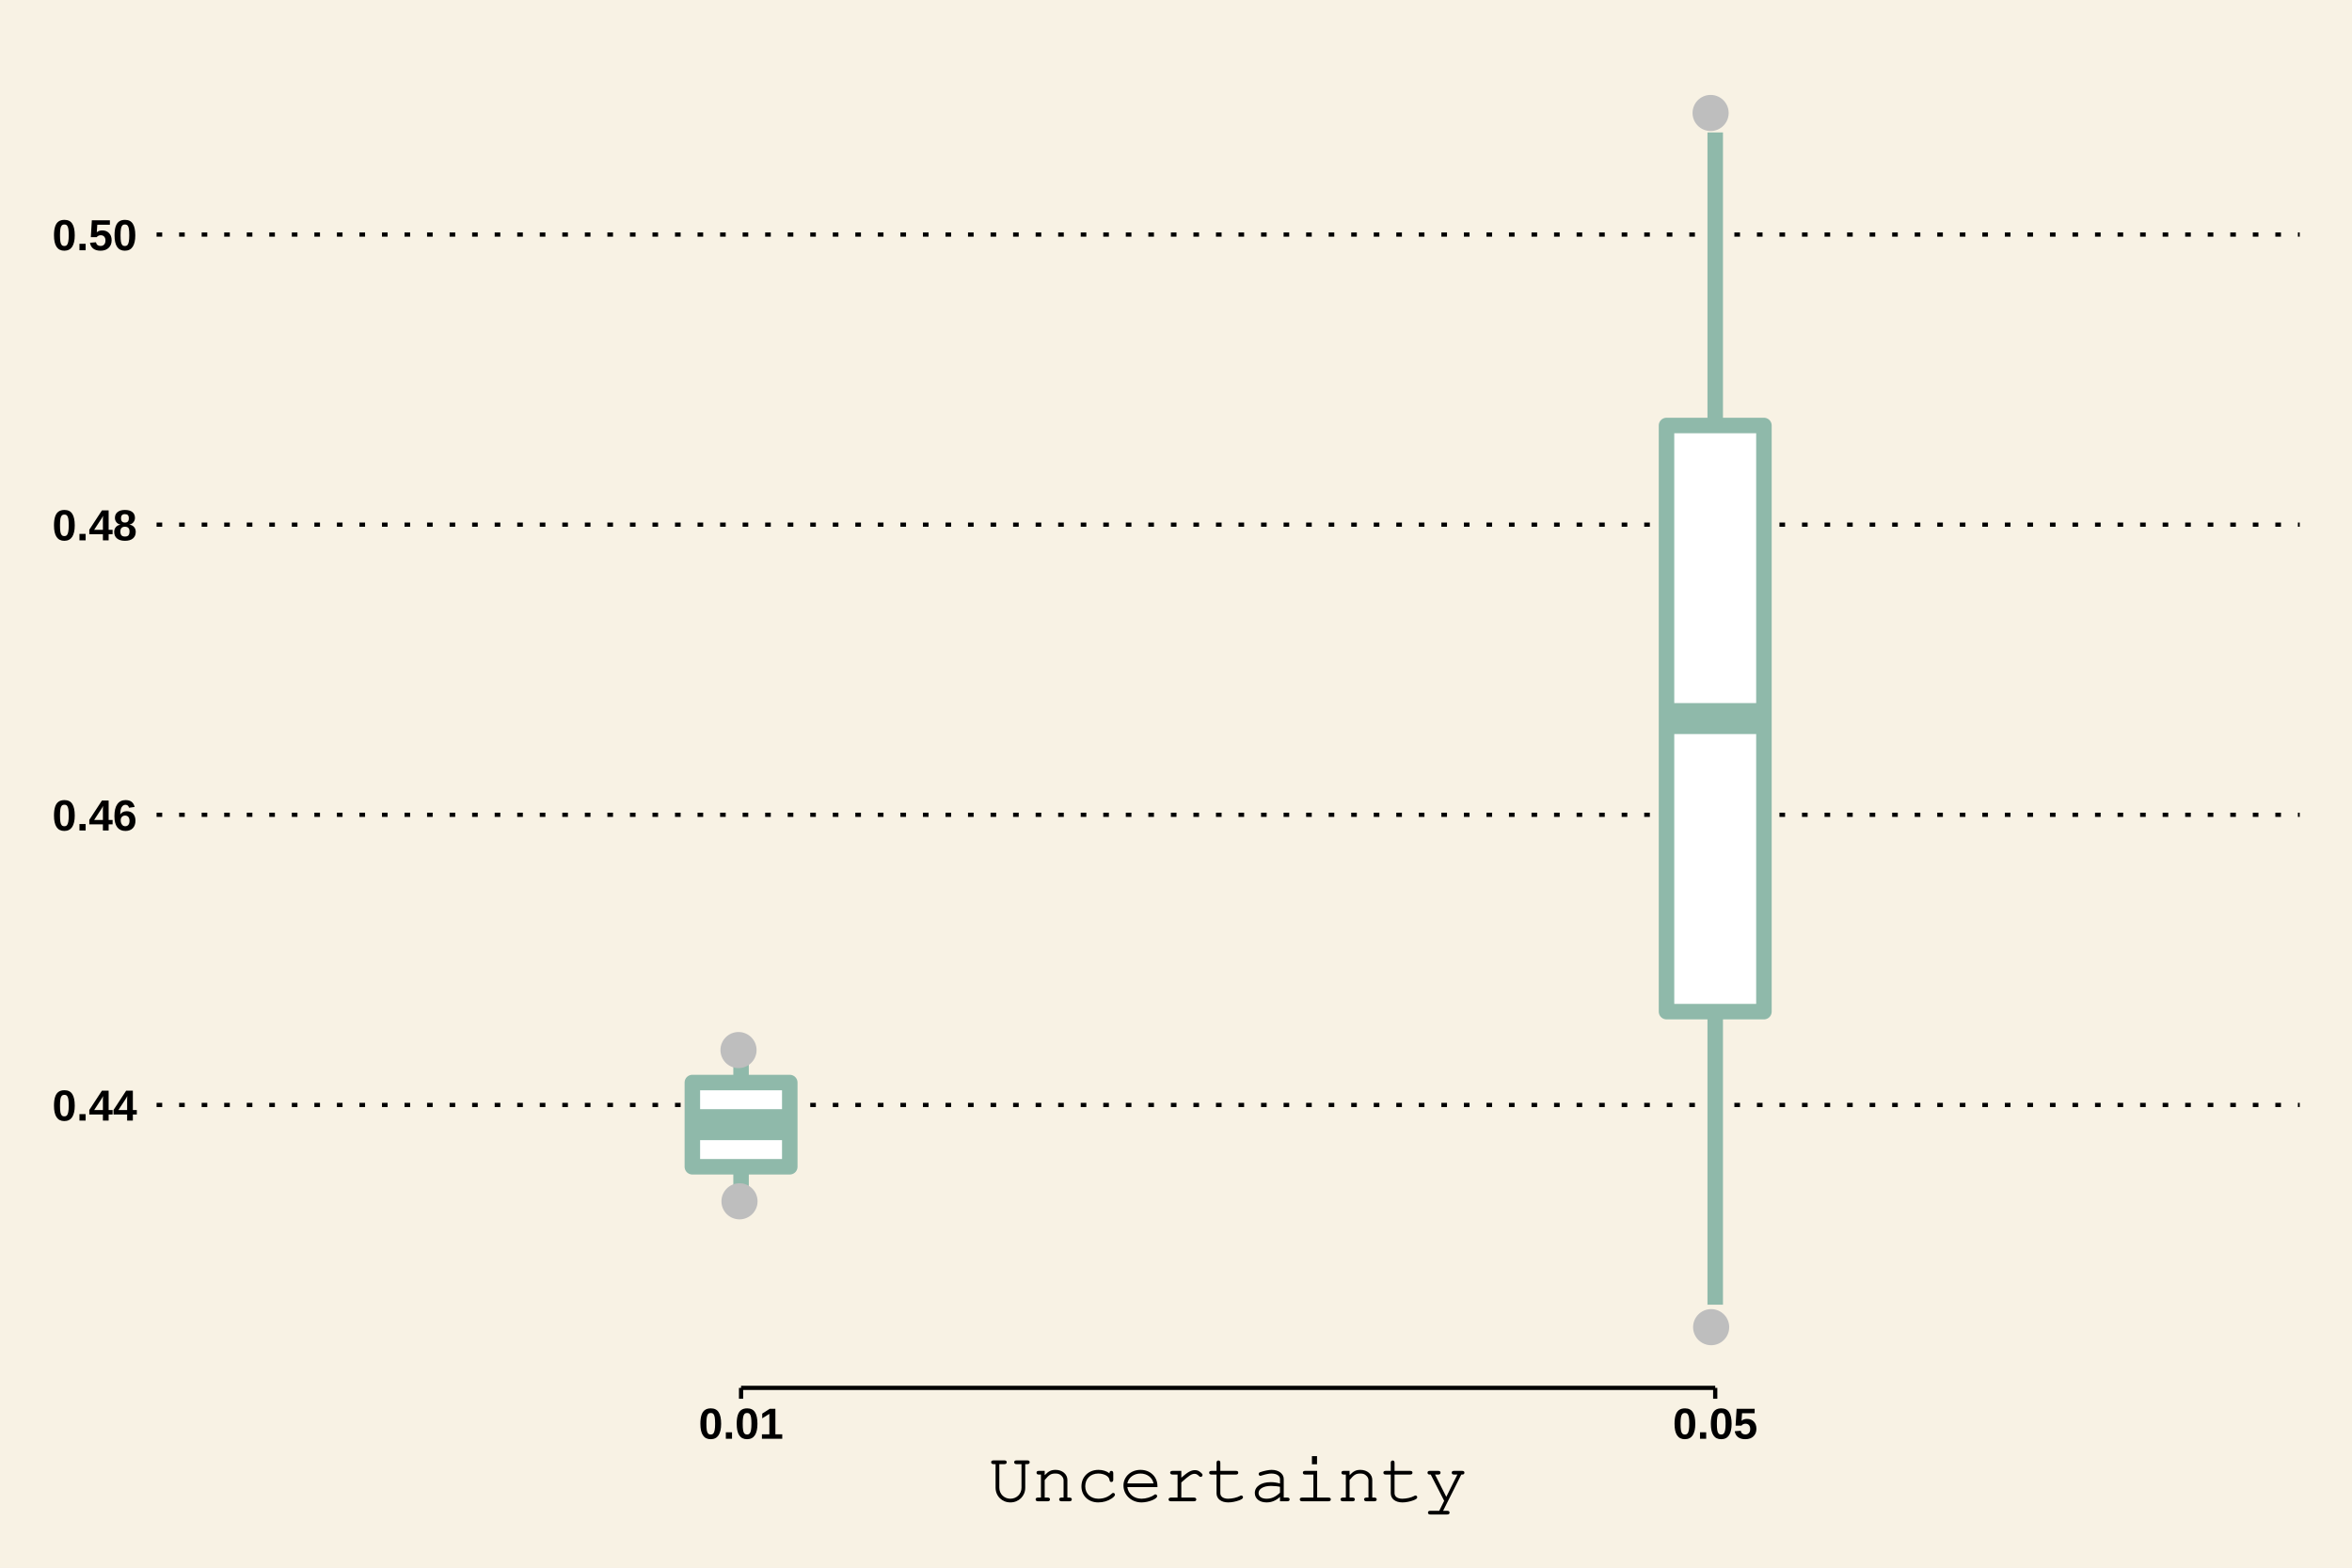
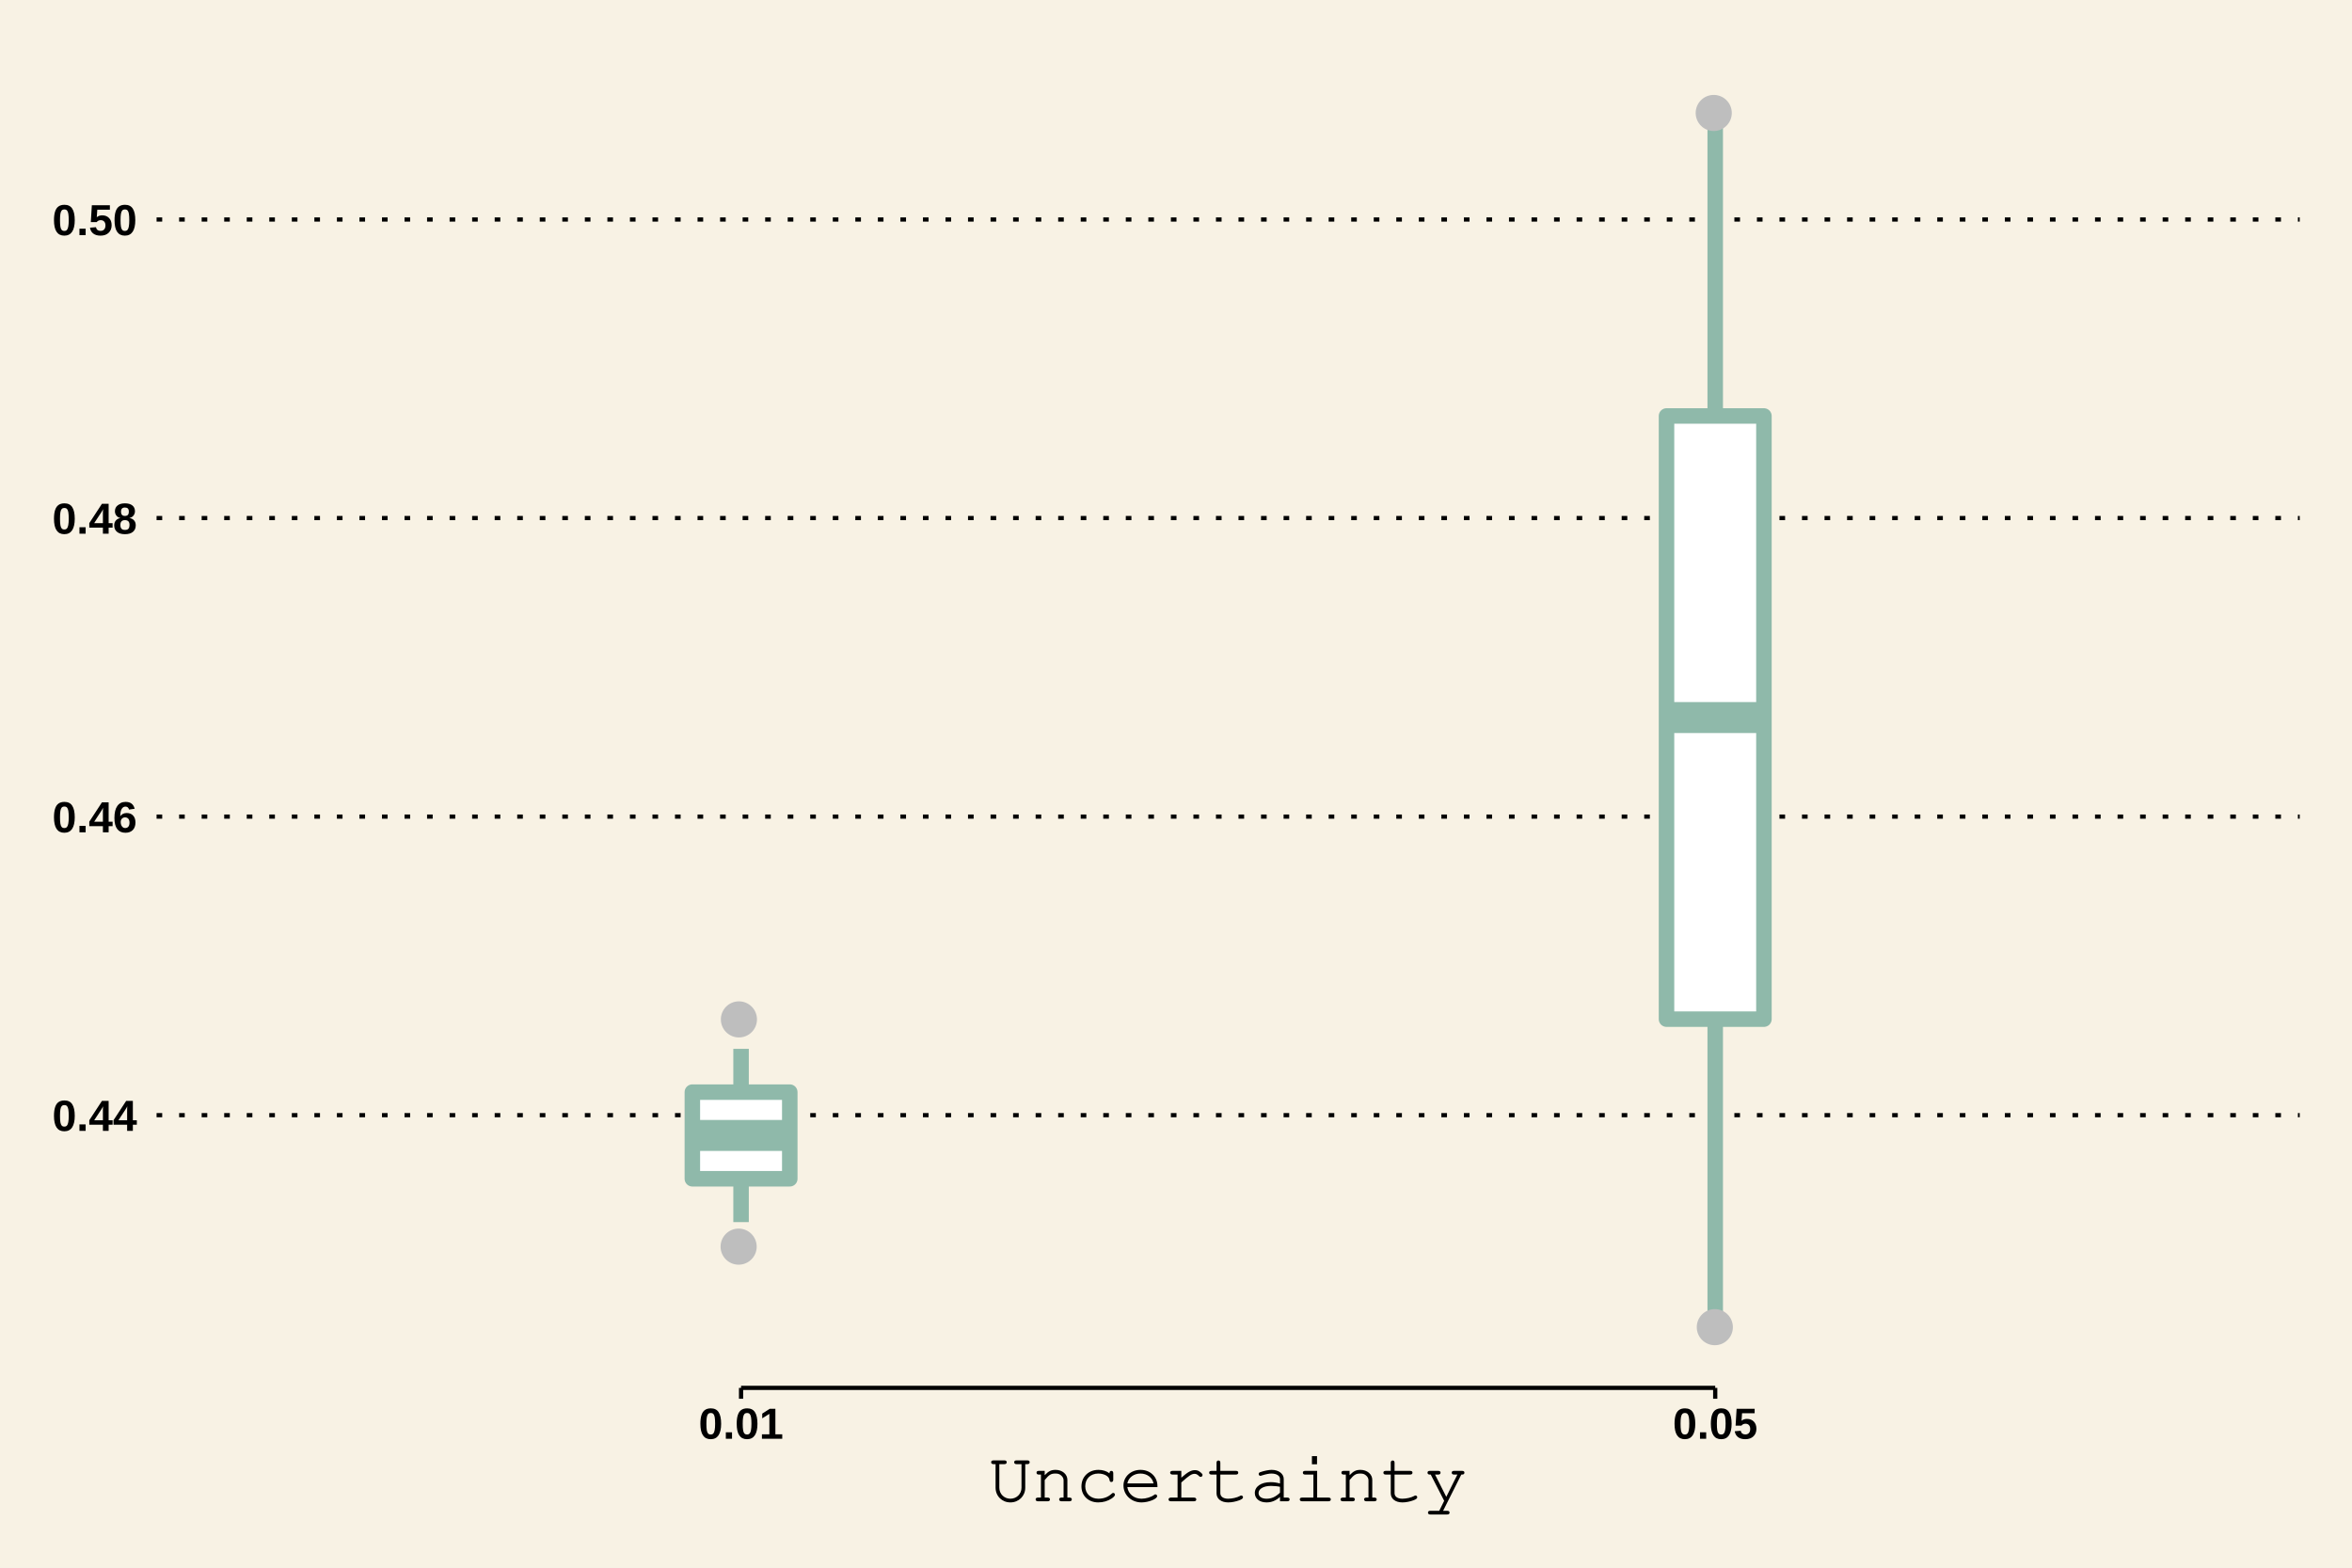
<svg xmlns="http://www.w3.org/2000/svg" class="svglite" width="648.00pt" height="432.00pt" viewBox="0 0 648.00 432.00">
  <defs>
    <style type="text/css">
    .svglite line, .svglite polyline, .svglite polygon, .svglite path, .svglite rect, .svglite circle {
      fill: none;
      stroke: #000000;
      stroke-linecap: round;
      stroke-linejoin: round;
      stroke-miterlimit: 10.00;
    }
  </style>
  </defs>
  <rect width="100%" height="100%" style="stroke: none; fill: #F8F2E4;" />
  <defs>
    <clipPath id="cpMC4wMHw2NDguMDB8MC4wMHw0MzIuMDA=">
      <rect x="0.00" y="0.00" width="648.00" height="432.00" />
    </clipPath>
  </defs>
  <g clip-path="url(#cpMC4wMHw2NDguMDB8MC4wMHw0MzIuMDA=)">
    <rect x="-0" y="0" width="648.00" height="432.00" style="stroke-width: 1.16; stroke: none; fill: #F8F2E4;" />
  </g>
  <defs>
    <clipPath id="cpNDMuMTR8NjMzLjYwfDE0LjQwfDM4Mi40NQ==">
      <rect x="43.14" y="14.40" width="590.46" height="368.05" />
    </clipPath>
  </defs>
  <g clip-path="url(#cpNDMuMTR8NjMzLjYwfDE0LjQwfDM4Mi40NQ==)">
    <rect x="43.14" y="14.40" width="590.46" height="368.05" style="stroke-width: 1.16; stroke: none; fill: #F8F2E4;" />
-     <polyline points="43.14,304.48 633.60,304.48 " style="stroke-width: 1.16; stroke-dasharray: 1.55,4.66; stroke-linecap: butt;" />
-     <polyline points="43.14,224.53 633.60,224.53 " style="stroke-width: 1.16; stroke-dasharray: 1.55,4.66; stroke-linecap: butt;" />
-     <polyline points="43.14,144.58 633.60,144.58 " style="stroke-width: 1.16; stroke-dasharray: 1.55,4.66; stroke-linecap: butt;" />
-     <polyline points="43.14,64.64 633.60,64.64 " style="stroke-width: 1.16; stroke-dasharray: 1.55,4.66; stroke-linecap: butt;" />
-     <line x1="204.17" y1="298.31" x2="204.17" y2="286.71" style="stroke-width: 4.27; stroke: #8FB9AA; stroke-linecap: butt;" />
-     <line x1="204.17" y1="321.52" x2="204.17" y2="333.12" style="stroke-width: 4.27; stroke: #8FB9AA; stroke-linecap: butt;" />
-     <polygon points="190.75,298.31 190.75,321.52 217.59,321.52 217.59,298.31 190.75,298.31 " style="stroke-width: 4.27; stroke: #8FB9AA; fill: #FFFFFF;" />
-     <line x1="190.75" y1="309.92" x2="217.59" y2="309.92" style="stroke-width: 8.54; stroke: #8FB9AA; stroke-linecap: butt;" />
-     <line x1="472.56" y1="117.25" x2="472.56" y2="36.49" style="stroke-width: 4.27; stroke: #8FB9AA; stroke-linecap: butt;" />
-     <line x1="472.56" y1="278.77" x2="472.56" y2="359.53" style="stroke-width: 4.27; stroke: #8FB9AA; stroke-linecap: butt;" />
-     <polygon points="459.14,117.25 459.14,278.77 485.98,278.77 485.98,117.25 459.14,117.25 " style="stroke-width: 4.27; stroke: #8FB9AA; fill: #FFFFFF;" />
-     <line x1="459.14" y1="198.01" x2="485.98" y2="198.01" style="stroke-width: 8.54; stroke: #8FB9AA; stroke-linecap: butt;" />
-     <circle cx="203.47" cy="289.36" r="4.62" style="stroke-width: 0.71; stroke: #BEBEBE; fill: #BEBEBE;" />
-     <circle cx="203.74" cy="331.04" r="4.62" style="stroke-width: 0.71; stroke: #BEBEBE; fill: #BEBEBE;" />
-     <circle cx="471.44" cy="365.72" r="4.62" style="stroke-width: 0.71; stroke: #BEBEBE; fill: #BEBEBE;" />
-     <circle cx="471.29" cy="31.13" r="4.62" style="stroke-width: 0.71; stroke: #BEBEBE; fill: #BEBEBE;" />
+     <polyline points="43.14,307.30 633.60,307.30 " style="stroke-width: 1.16; stroke-dasharray: 1.55,4.66; stroke-linecap: butt;" />
+     <polyline points="43.14,225.03 633.60,225.03 " style="stroke-width: 1.16; stroke-dasharray: 1.55,4.66; stroke-linecap: butt;" />
+     <polyline points="43.14,142.76 633.60,142.76 " style="stroke-width: 1.16; stroke-dasharray: 1.55,4.66; stroke-linecap: butt;" />
+     <polyline points="43.14,60.49 633.60,60.49 " style="stroke-width: 1.16; stroke-dasharray: 1.55,4.66; stroke-linecap: butt;" />
+     <line x1="204.17" y1="300.95" x2="204.17" y2="289.02" style="stroke-width: 4.27; stroke: #8FB9AA; stroke-linecap: butt;" />
+     <line x1="204.17" y1="324.83" x2="204.17" y2="336.77" style="stroke-width: 4.27; stroke: #8FB9AA; stroke-linecap: butt;" />
+     <polygon points="190.75,300.95 190.75,324.83 217.59,324.83 217.59,300.95 190.75,300.95 " style="stroke-width: 4.27; stroke: #8FB9AA; fill: #FFFFFF;" />
+     <line x1="190.75" y1="312.89" x2="217.59" y2="312.89" style="stroke-width: 8.54; stroke: #8FB9AA; stroke-linecap: butt;" />
+     <line x1="472.56" y1="114.63" x2="472.56" y2="31.52" style="stroke-width: 4.27; stroke: #8FB9AA; stroke-linecap: butt;" />
+     <line x1="472.56" y1="280.84" x2="472.56" y2="363.94" style="stroke-width: 4.27; stroke: #8FB9AA; stroke-linecap: butt;" />
+     <polygon points="459.14,114.63 459.14,280.84 485.98,280.84 485.98,114.63 459.14,114.63 " style="stroke-width: 4.27; stroke: #8FB9AA; fill: #FFFFFF;" />
+     <line x1="459.14" y1="197.73" x2="485.98" y2="197.73" style="stroke-width: 8.54; stroke: #8FB9AA; stroke-linecap: butt;" />
+     <circle cx="203.58" cy="280.91" r="4.62" style="stroke-width: 0.71; stroke: #BEBEBE; fill: #BEBEBE;" />
+     <circle cx="203.50" cy="343.53" r="4.62" style="stroke-width: 0.71; stroke: #BEBEBE; fill: #BEBEBE;" />
+     <circle cx="472.45" cy="365.72" r="4.62" style="stroke-width: 0.71; stroke: #BEBEBE; fill: #BEBEBE;" />
+     <circle cx="472.15" cy="31.13" r="4.62" style="stroke-width: 0.71; stroke: #BEBEBE; fill: #BEBEBE;" />
    <rect x="43.14" y="14.40" width="590.46" height="368.05" style="stroke-width: 1.16; stroke: none;" />
  </g>
  <g clip-path="url(#cpMC4wMHw2NDguMDB8MC4wMHw0MzIuMDA=)">
-     <text x="37.76" y="308.80" text-anchor="end" style="font-size: 12.00px; font-weight: bold; font-family: Arial;" textLength="23.36px" lengthAdjust="spacingAndGlyphs">0.44</text>
-     <text x="37.76" y="228.85" text-anchor="end" style="font-size: 12.00px; font-weight: bold; font-family: Arial;" textLength="23.36px" lengthAdjust="spacingAndGlyphs">0.46</text>
-     <text x="37.76" y="148.90" text-anchor="end" style="font-size: 12.00px; font-weight: bold; font-family: Arial;" textLength="23.36px" lengthAdjust="spacingAndGlyphs">0.48</text>
-     <text x="37.76" y="68.96" text-anchor="end" style="font-size: 12.00px; font-weight: bold; font-family: Arial;" textLength="23.36px" lengthAdjust="spacingAndGlyphs">0.50</text>
+     <text x="37.76" y="311.62" text-anchor="end" style="font-size: 12.00px; font-weight: bold; font-family: Arial;" textLength="23.36px" lengthAdjust="spacingAndGlyphs">0.44</text>
+     <text x="37.76" y="229.35" text-anchor="end" style="font-size: 12.00px; font-weight: bold; font-family: Arial;" textLength="23.36px" lengthAdjust="spacingAndGlyphs">0.46</text>
+     <text x="37.76" y="147.08" text-anchor="end" style="font-size: 12.00px; font-weight: bold; font-family: Arial;" textLength="23.36px" lengthAdjust="spacingAndGlyphs">0.48</text>
+     <text x="37.76" y="64.81" text-anchor="end" style="font-size: 12.00px; font-weight: bold; font-family: Arial;" textLength="23.36px" lengthAdjust="spacingAndGlyphs">0.50</text>
    <polyline points="204.17,382.45 472.56,382.45 " style="stroke-width: 1.16; stroke-linecap: butt;" />
    <polyline points="204.17,385.44 204.17,382.45 " style="stroke-width: 1.16; stroke-linecap: butt;" />
    <polyline points="472.56,385.44 472.56,382.45 " style="stroke-width: 1.16; stroke-linecap: butt;" />
    <text x="204.17" y="396.47" text-anchor="middle" style="font-size: 12.00px; font-weight: bold; font-family: Arial;" textLength="23.36px" lengthAdjust="spacingAndGlyphs">0.01</text>
    <text x="472.56" y="396.47" text-anchor="middle" style="font-size: 12.00px; font-weight: bold; font-family: Arial;" textLength="23.36px" lengthAdjust="spacingAndGlyphs">0.05</text>
    <text x="338.37" y="413.70" text-anchor="middle" style="font-size: 20.00px; font-weight: 0; font-family: Courier;" textLength="132.03px" lengthAdjust="spacingAndGlyphs">Uncertainty</text>
  </g>
</svg>
